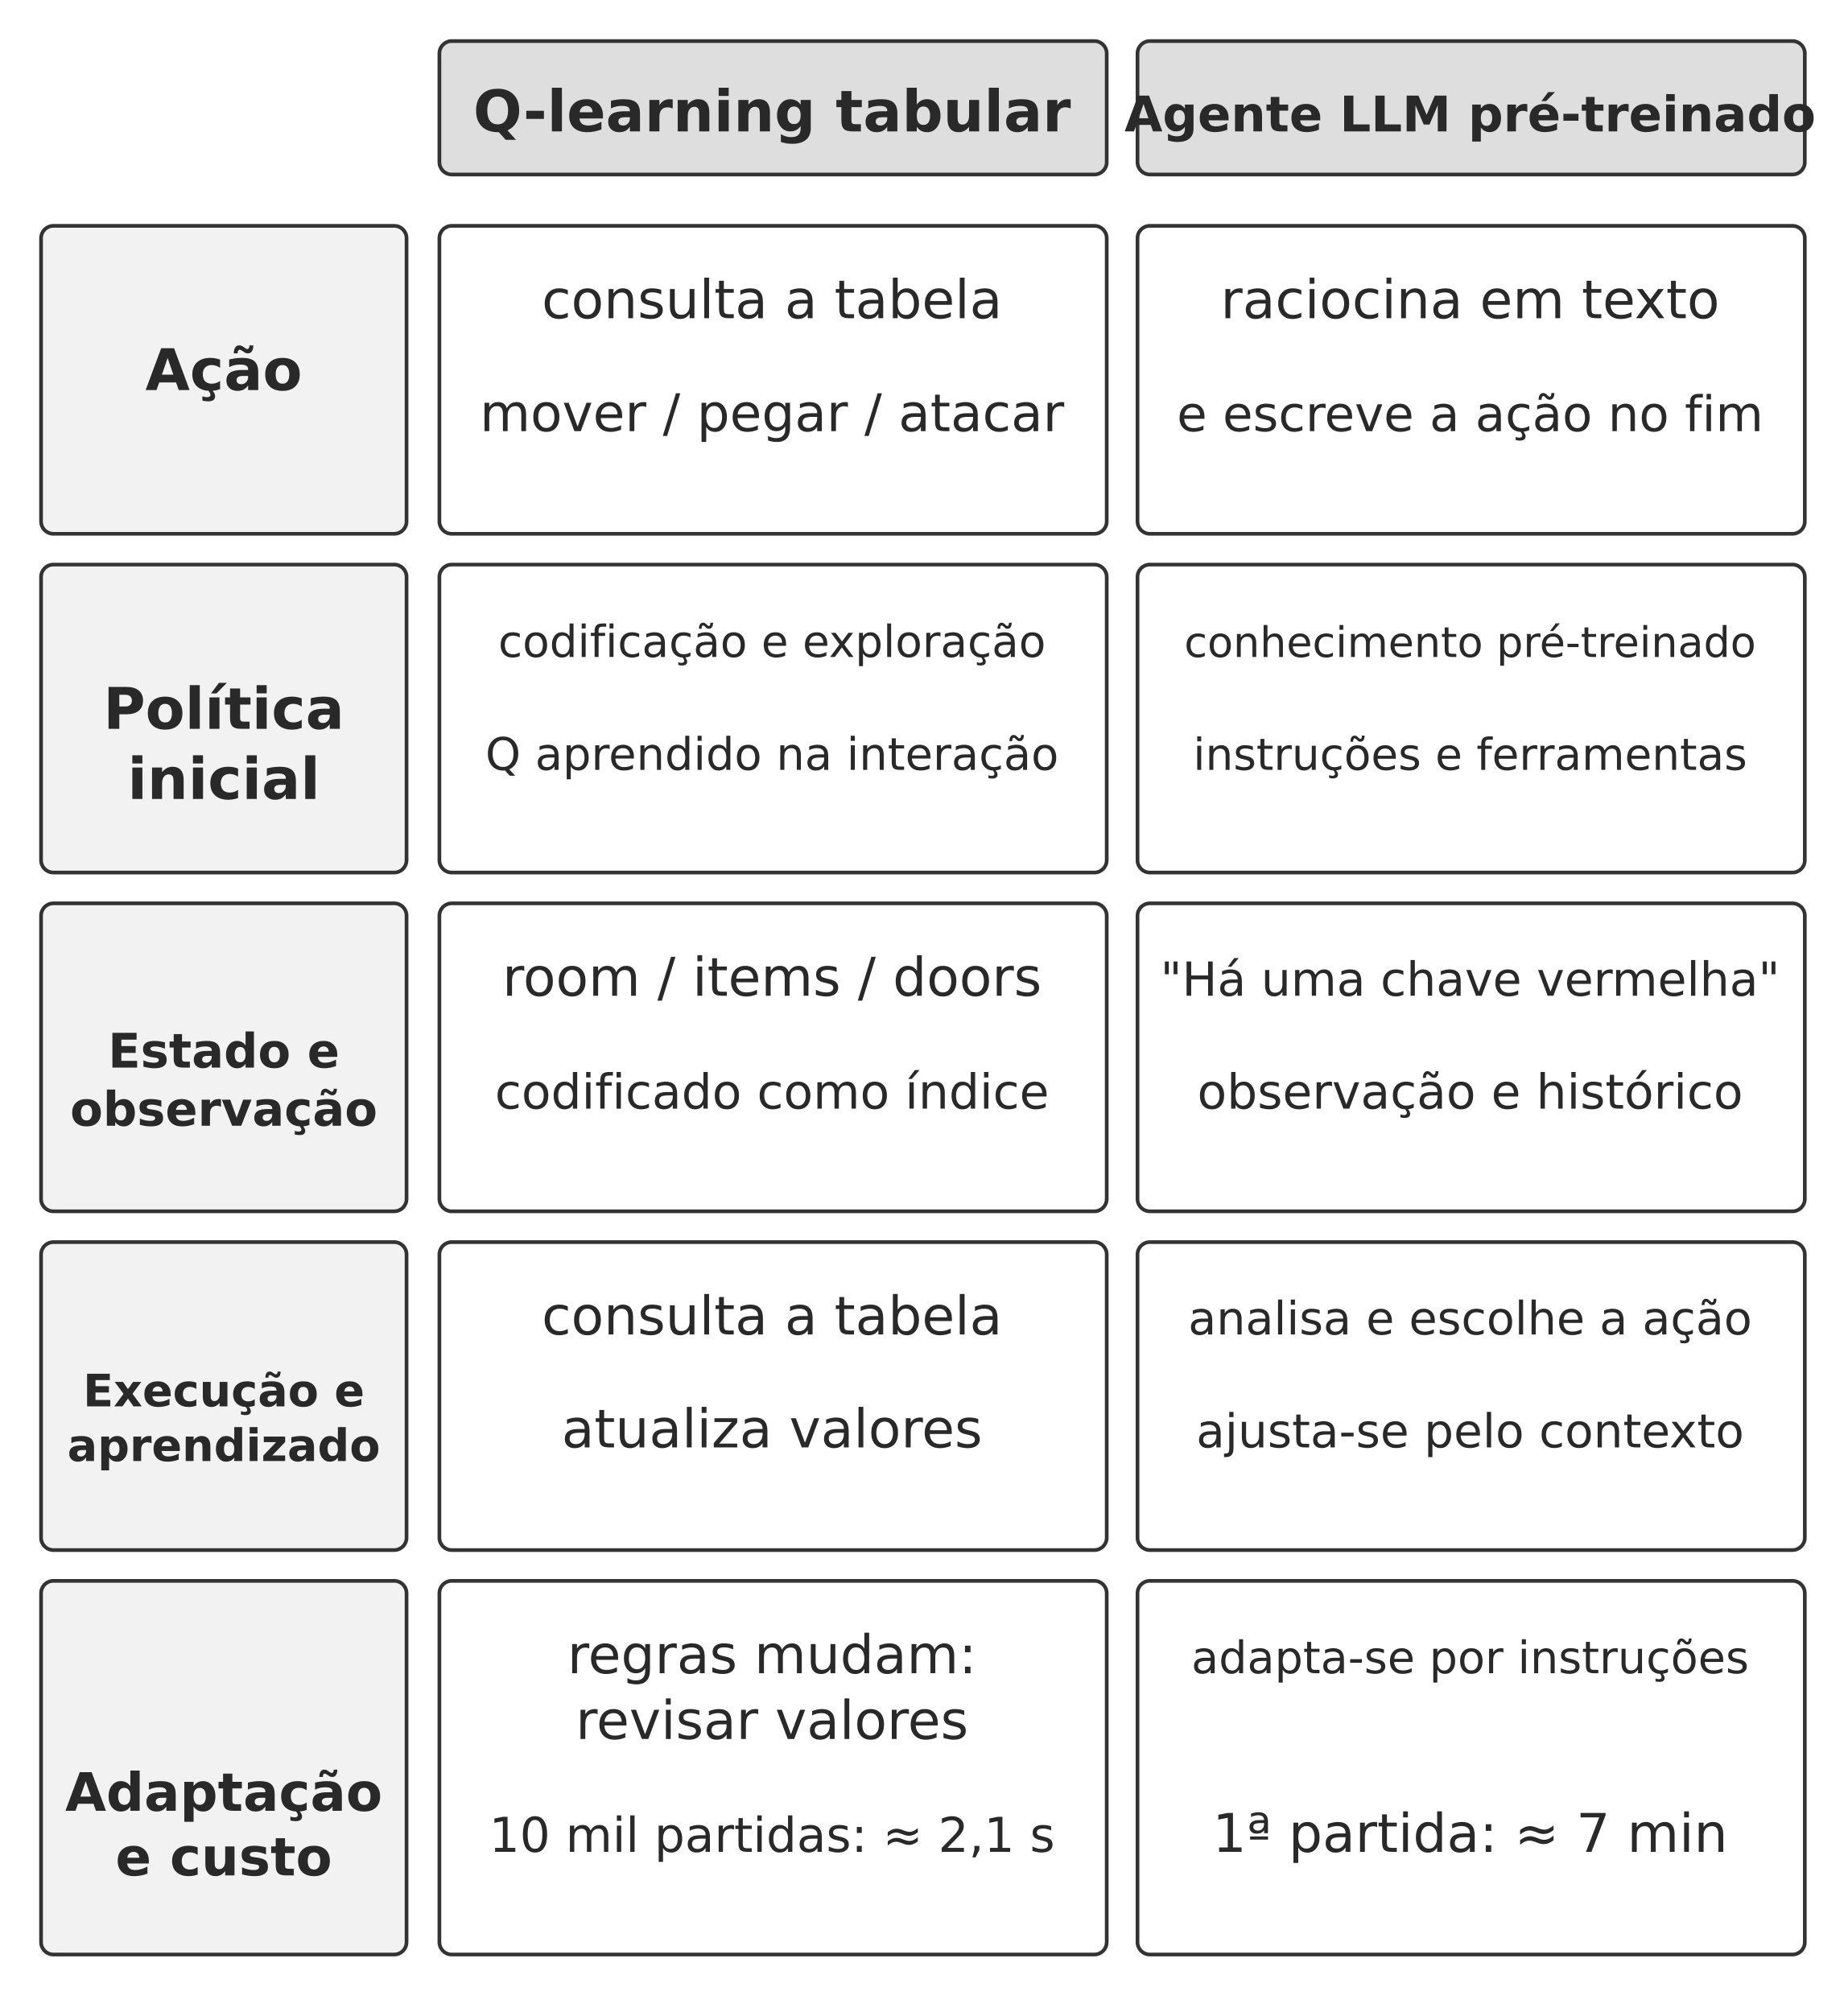
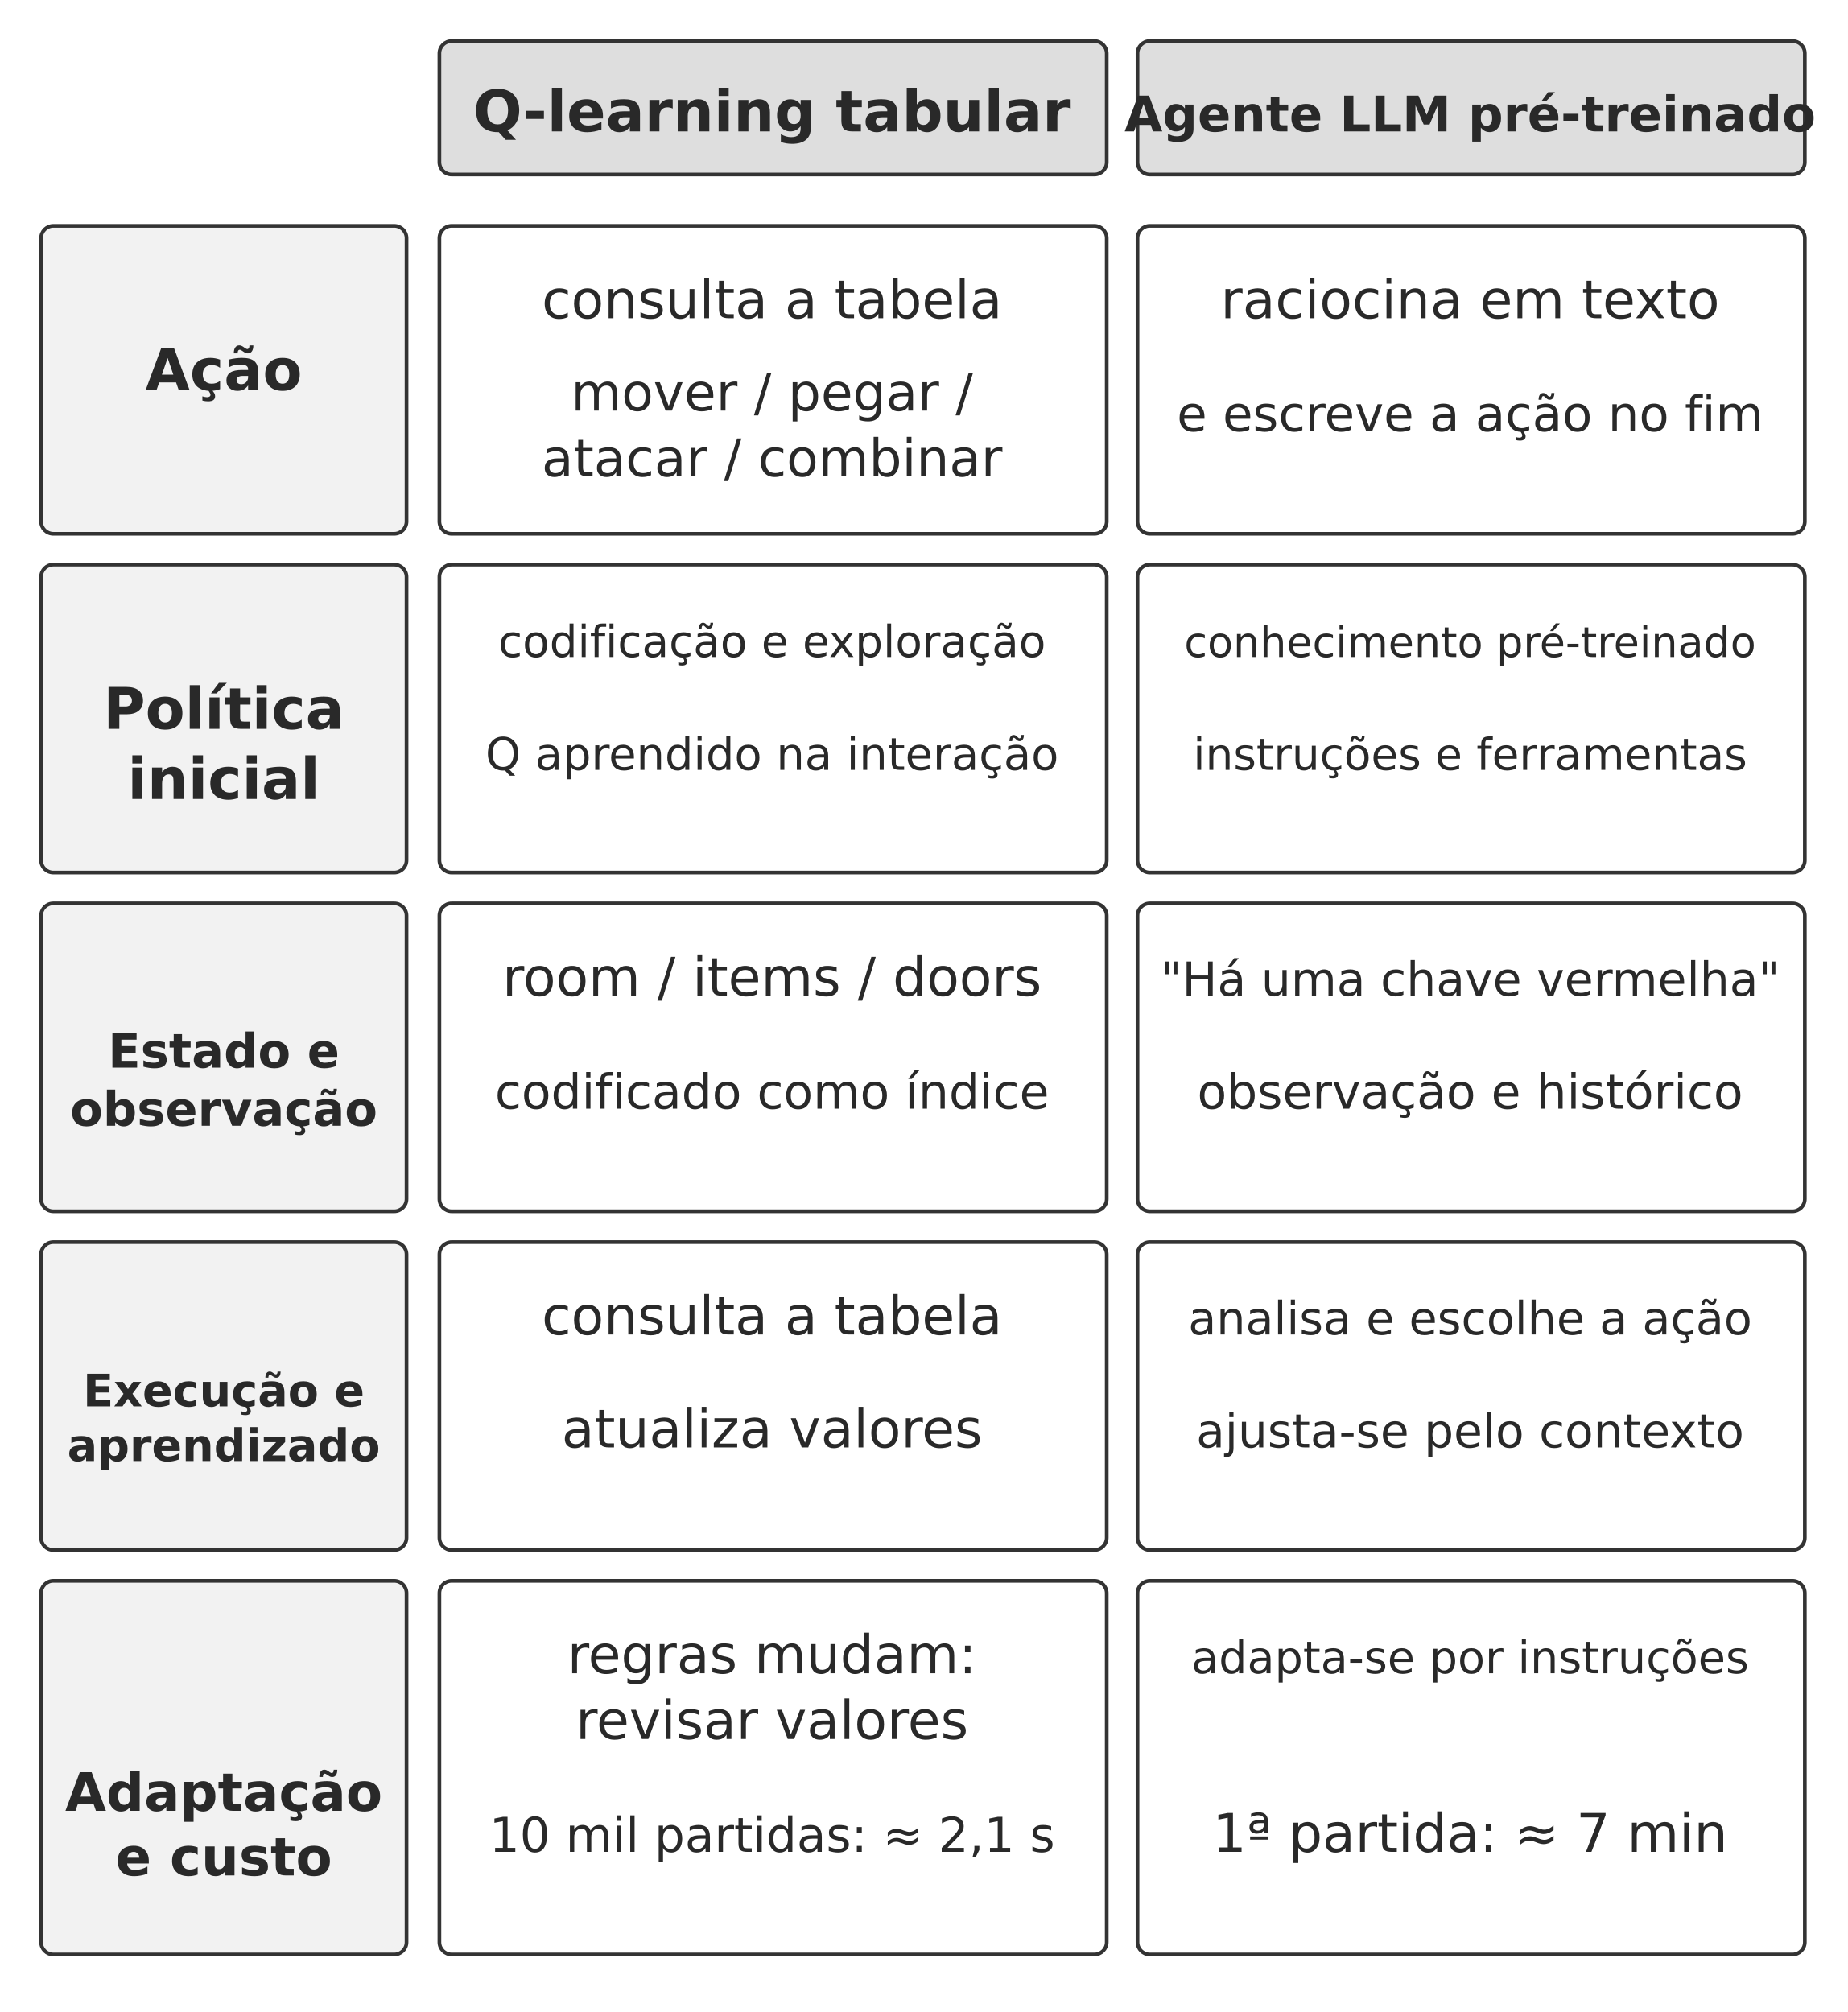
<svg xmlns="http://www.w3.org/2000/svg" width="106.000mm" height="115.422mm" viewBox="0 0 900 980" role="img" aria-labelledby="title desc">
  <defs>
    <marker id="arrow" viewBox="0 0 10 10" refX="9" refY="5" markerWidth="7" markerHeight="7" orient="auto-start-reverse">
      <path d="M0 0 L10 5 L0 10 Z" fill="#333333" />
    </marker>
  </defs>
  <rect width="900" height="980" fill="#ffffff" y="0" />
  <rect x="214" y="20" width="325" height="65" rx="6" fill="#dedede" stroke="#333333" stroke-width="1.8" />
  <text x="376" y="64" text-anchor="middle" font-family="&quot;DejaVu Sans&quot;, Arial, &quot;Helvetica Neue&quot;, sans-serif" font-size="28.0" font-weight="700" fill="#292929">Q-learning tabular</text>
  <rect x="554" y="20" width="325" height="65" rx="6" fill="#dedede" stroke="#333333" stroke-width="1.8" />
  <text x="716" y="64" text-anchor="middle" font-family="&quot;DejaVu Sans&quot;, Arial, &quot;Helvetica Neue&quot;, sans-serif" font-size="23.9" font-weight="700" fill="#292929">Agente LLM pré-treinado</text>
  <rect x="20" y="110" width="178" height="150" rx="6" fill="#f2f2f2" stroke="#333333" stroke-width="1.8" />
  <text x="109" y="190" text-anchor="middle" font-family="&quot;DejaVu Sans&quot;, Arial, &quot;Helvetica Neue&quot;, sans-serif" font-size="28.0" font-weight="700" fill="#292929">Ação</text>
  <rect x="214" y="110" width="325" height="150" rx="6" fill="#ffffff" stroke="#333333" stroke-width="1.8" />
  <text x="376" y="155" text-anchor="middle" font-family="&quot;DejaVu Sans&quot;, Arial, &quot;Helvetica Neue&quot;, sans-serif" font-size="26.0" font-weight="400" fill="#292929">consulta a tabela</text>
-   <text x="376" y="210" text-anchor="middle" font-family="&quot;DejaVu Sans&quot;, Arial, &quot;Helvetica Neue&quot;, sans-serif" font-size="25.3" font-weight="400" fill="#292929">mover / pegar / atacar</text>
+   <text x="376" y="200" text-anchor="middle" font-family="&quot;DejaVu Sans&quot;, Arial, &quot;Helvetica Neue&quot;, sans-serif" font-size="25.3" font-weight="400" fill="#292929">mover / pegar /</text>
+   <text x="376" y="232" text-anchor="middle" font-family="&quot;DejaVu Sans&quot;, Arial, &quot;Helvetica Neue&quot;, sans-serif" font-size="25.3" font-weight="400" fill="#292929">atacar / combinar</text>
  <rect x="554" y="110" width="325" height="150" rx="6" fill="#ffffff" stroke="#333333" stroke-width="1.8" />
  <text x="716" y="155" text-anchor="middle" font-family="&quot;DejaVu Sans&quot;, Arial, &quot;Helvetica Neue&quot;, sans-serif" font-size="26.0" font-weight="400" fill="#292929">raciocina em texto</text>
  <text x="716" y="210" text-anchor="middle" font-family="&quot;DejaVu Sans&quot;, Arial, &quot;Helvetica Neue&quot;, sans-serif" font-size="23.9" font-weight="400" fill="#292929">e escreve a ação no fim</text>
  <rect x="20" y="275" width="178" height="150" rx="6" fill="#f2f2f2" stroke="#333333" stroke-width="1.8" />
  <text x="109" y="355" text-anchor="middle" font-family="&quot;DejaVu Sans&quot;, Arial, &quot;Helvetica Neue&quot;, sans-serif" font-size="28.0" font-weight="700" fill="#292929">Política</text>
  <text x="109" y="389.16" text-anchor="middle" font-family="&quot;DejaVu Sans&quot;, Arial, &quot;Helvetica Neue&quot;, sans-serif" font-size="28.0" font-weight="700" fill="#292929">inicial</text>
  <rect x="214" y="275" width="325" height="150" rx="6" fill="#ffffff" stroke="#333333" stroke-width="1.8" />
  <text x="376" y="320" text-anchor="middle" font-family="&quot;DejaVu Sans&quot;, Arial, &quot;Helvetica Neue&quot;, sans-serif" font-size="21.5" font-weight="400" fill="#292929">codificação e exploração</text>
  <text x="376" y="375" text-anchor="middle" font-family="&quot;DejaVu Sans&quot;, Arial, &quot;Helvetica Neue&quot;, sans-serif" font-size="21.9" font-weight="400" fill="#292929">Q aprendido na interação</text>
  <rect x="554" y="275" width="325" height="150" rx="6" fill="#ffffff" stroke="#333333" stroke-width="1.8" />
  <text x="716" y="320" text-anchor="middle" font-family="&quot;DejaVu Sans&quot;, Arial, &quot;Helvetica Neue&quot;, sans-serif" font-size="20.5" font-weight="400" fill="#292929">conhecimento pré-treinado</text>
  <text x="716" y="375" text-anchor="middle" font-family="&quot;DejaVu Sans&quot;, Arial, &quot;Helvetica Neue&quot;, sans-serif" font-size="21.5" font-weight="400" fill="#292929">instruções e ferramentas</text>
  <rect x="20" y="440" width="178" height="150" rx="6" fill="#f2f2f2" stroke="#333333" stroke-width="1.8" />
  <text x="109" y="520" text-anchor="middle" font-family="&quot;DejaVu Sans&quot;, Arial, &quot;Helvetica Neue&quot;, sans-serif" font-size="23.2" font-weight="700" fill="#292929">Estado e</text>
  <text x="109" y="548.321" text-anchor="middle" font-family="&quot;DejaVu Sans&quot;, Arial, &quot;Helvetica Neue&quot;, sans-serif" font-size="23.2" font-weight="700" fill="#292929">observação</text>
  <rect x="214" y="440" width="325" height="150" rx="6" fill="#ffffff" stroke="#333333" stroke-width="1.8" />
  <text x="376" y="485" text-anchor="middle" font-family="&quot;DejaVu Sans&quot;, Arial, &quot;Helvetica Neue&quot;, sans-serif" font-size="26.0" font-weight="400" fill="#292929">room / items / doors</text>
  <text x="376" y="540" text-anchor="middle" font-family="&quot;DejaVu Sans&quot;, Arial, &quot;Helvetica Neue&quot;, sans-serif" font-size="23.5" font-weight="400" fill="#292929">codificado como índice</text>
  <rect x="554" y="440" width="325" height="150" rx="6" fill="#ffffff" stroke="#333333" stroke-width="1.8" />
  <text x="716" y="485" text-anchor="middle" font-family="&quot;DejaVu Sans&quot;, Arial, &quot;Helvetica Neue&quot;, sans-serif" font-size="22.9" font-weight="400" fill="#292929">"Há uma chave vermelha"</text>
  <text x="716" y="540" text-anchor="middle" font-family="&quot;DejaVu Sans&quot;, Arial, &quot;Helvetica Neue&quot;, sans-serif" font-size="23.5" font-weight="400" fill="#292929">observação e histórico</text>
  <rect x="20" y="605" width="178" height="150" rx="6" fill="#f2f2f2" stroke="#333333" stroke-width="1.8" />
  <text x="109" y="685" text-anchor="middle" font-family="&quot;DejaVu Sans&quot;, Arial, &quot;Helvetica Neue&quot;, sans-serif" font-size="21.8" font-weight="700" fill="#292929">Execução e</text>
  <text x="109" y="711.645" text-anchor="middle" font-family="&quot;DejaVu Sans&quot;, Arial, &quot;Helvetica Neue&quot;, sans-serif" font-size="21.8" font-weight="700" fill="#292929">aprendizado</text>
  <rect x="214" y="605" width="325" height="150" rx="6" fill="#ffffff" stroke="#333333" stroke-width="1.8" />
  <text x="376" y="650" text-anchor="middle" font-family="&quot;DejaVu Sans&quot;, Arial, &quot;Helvetica Neue&quot;, sans-serif" font-size="26.0" font-weight="400" fill="#292929">consulta a tabela</text>
  <text x="376" y="705" text-anchor="middle" font-family="&quot;DejaVu Sans&quot;, Arial, &quot;Helvetica Neue&quot;, sans-serif" font-size="26.0" font-weight="400" fill="#292929">atualiza valores</text>
  <rect x="554" y="605" width="325" height="150" rx="6" fill="#ffffff" stroke="#333333" stroke-width="1.8" />
  <text x="716" y="650" text-anchor="middle" font-family="&quot;DejaVu Sans&quot;, Arial, &quot;Helvetica Neue&quot;, sans-serif" font-size="22.4" font-weight="400" fill="#292929">analisa e escolhe a ação</text>
  <text x="716" y="705" text-anchor="middle" font-family="&quot;DejaVu Sans&quot;, Arial, &quot;Helvetica Neue&quot;, sans-serif" font-size="22.8" font-weight="400" fill="#292929">ajusta-se pelo contexto</text>
  <rect x="20" y="770" width="178" height="182" rx="6" fill="#f2f2f2" stroke="#333333" stroke-width="1.8" />
  <text x="109" y="882" text-anchor="middle" font-family="&quot;DejaVu Sans&quot;, Arial, &quot;Helvetica Neue&quot;, sans-serif" font-size="25.8" font-weight="700" fill="#292929">Adaptação</text>
  <text x="109" y="913.468" text-anchor="middle" font-family="&quot;DejaVu Sans&quot;, Arial, &quot;Helvetica Neue&quot;, sans-serif" font-size="25.8" font-weight="700" fill="#292929">e custo</text>
  <rect x="214" y="770" width="325" height="182" rx="6" fill="#ffffff" stroke="#333333" stroke-width="1.8" />
  <text x="376" y="815" text-anchor="middle" font-family="&quot;DejaVu Sans&quot;, Arial, &quot;Helvetica Neue&quot;, sans-serif" font-size="26.0" font-weight="400" fill="#292929">regras mudam:</text>
  <text x="376" y="847" text-anchor="middle" font-family="&quot;DejaVu Sans&quot;, Arial, &quot;Helvetica Neue&quot;, sans-serif" font-size="26.0" font-weight="400" fill="#292929">revisar valores</text>
  <text x="376" y="902" text-anchor="middle" font-family="&quot;DejaVu Sans&quot;, Arial, &quot;Helvetica Neue&quot;, sans-serif" font-size="23.4" font-weight="400" fill="#292929">10 mil partidas: ≈ 2,1 s</text>
  <rect x="554" y="770" width="325" height="182" rx="6" fill="#ffffff" stroke="#333333" stroke-width="1.8" />
  <text x="716" y="815" text-anchor="middle" font-family="&quot;DejaVu Sans&quot;, Arial, &quot;Helvetica Neue&quot;, sans-serif" font-size="21.8" font-weight="400" fill="#292929">adapta-se por instruções</text>
  <text x="716" y="902" text-anchor="middle" font-family="&quot;DejaVu Sans&quot;, Arial, &quot;Helvetica Neue&quot;, sans-serif" font-size="26.0" font-weight="400" fill="#292929">1ª partida: ≈ 7 min</text>
  <defs />
</svg>
